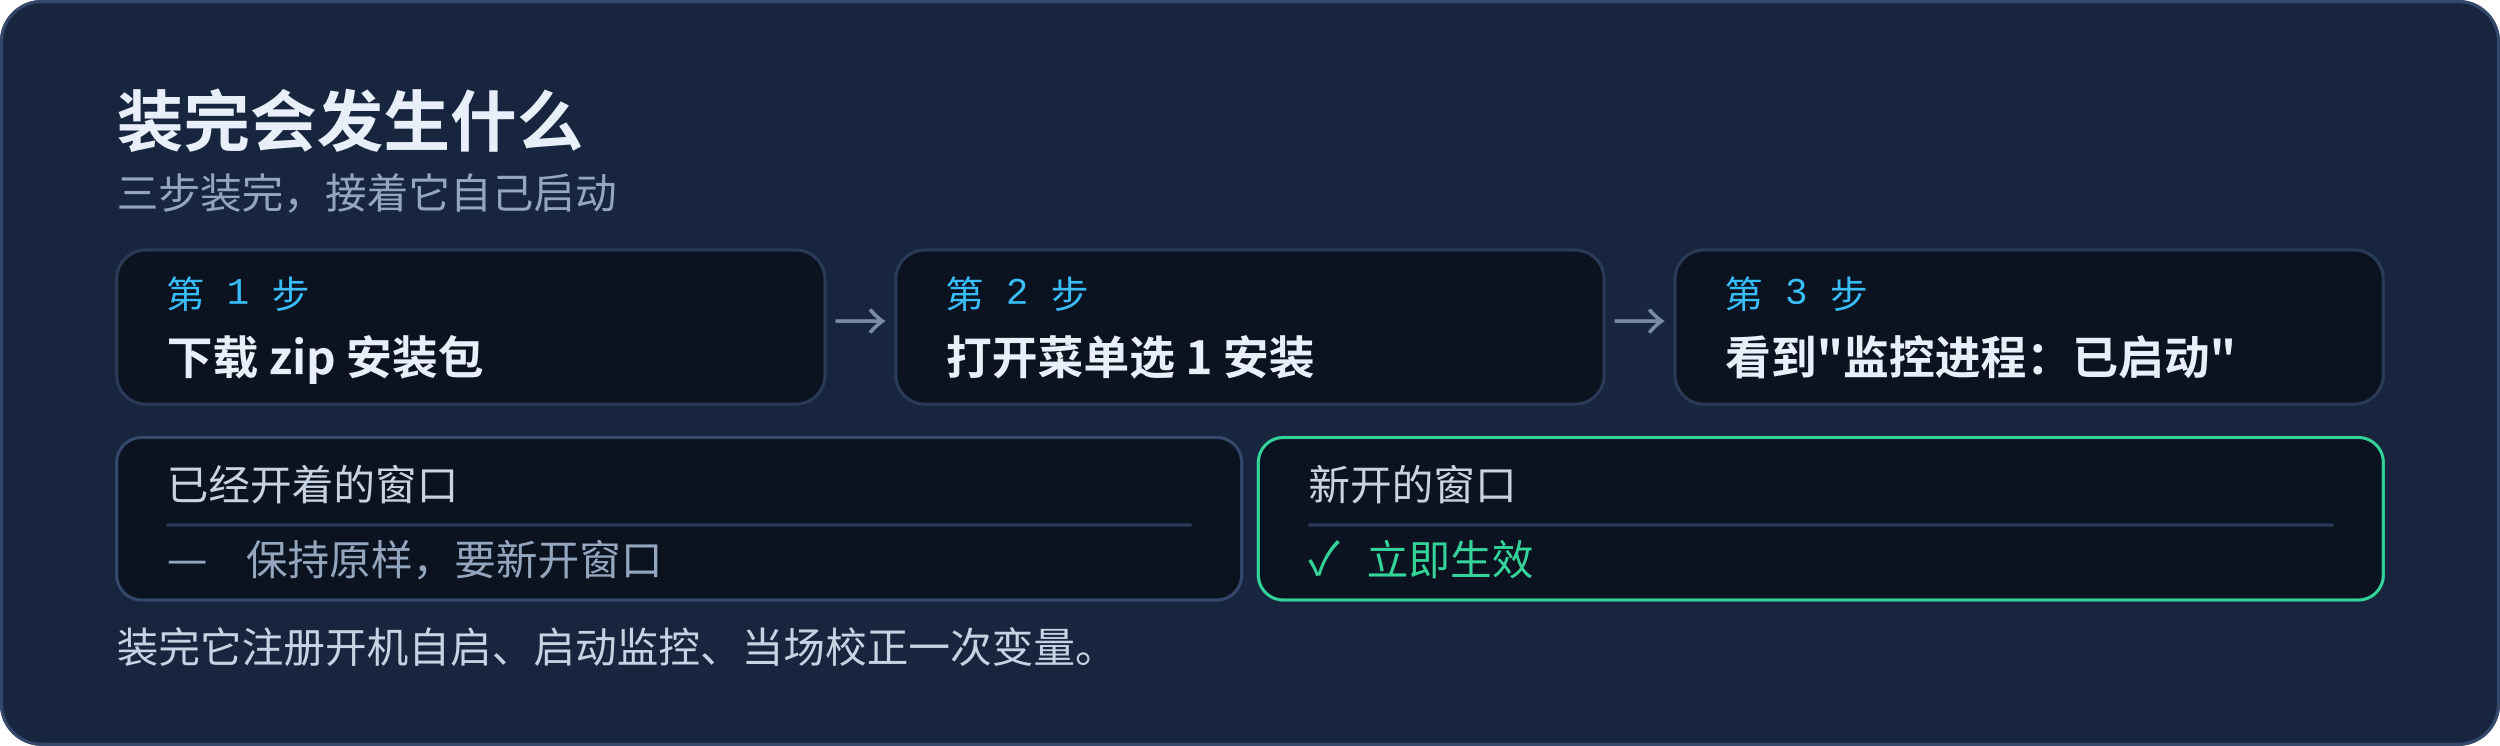
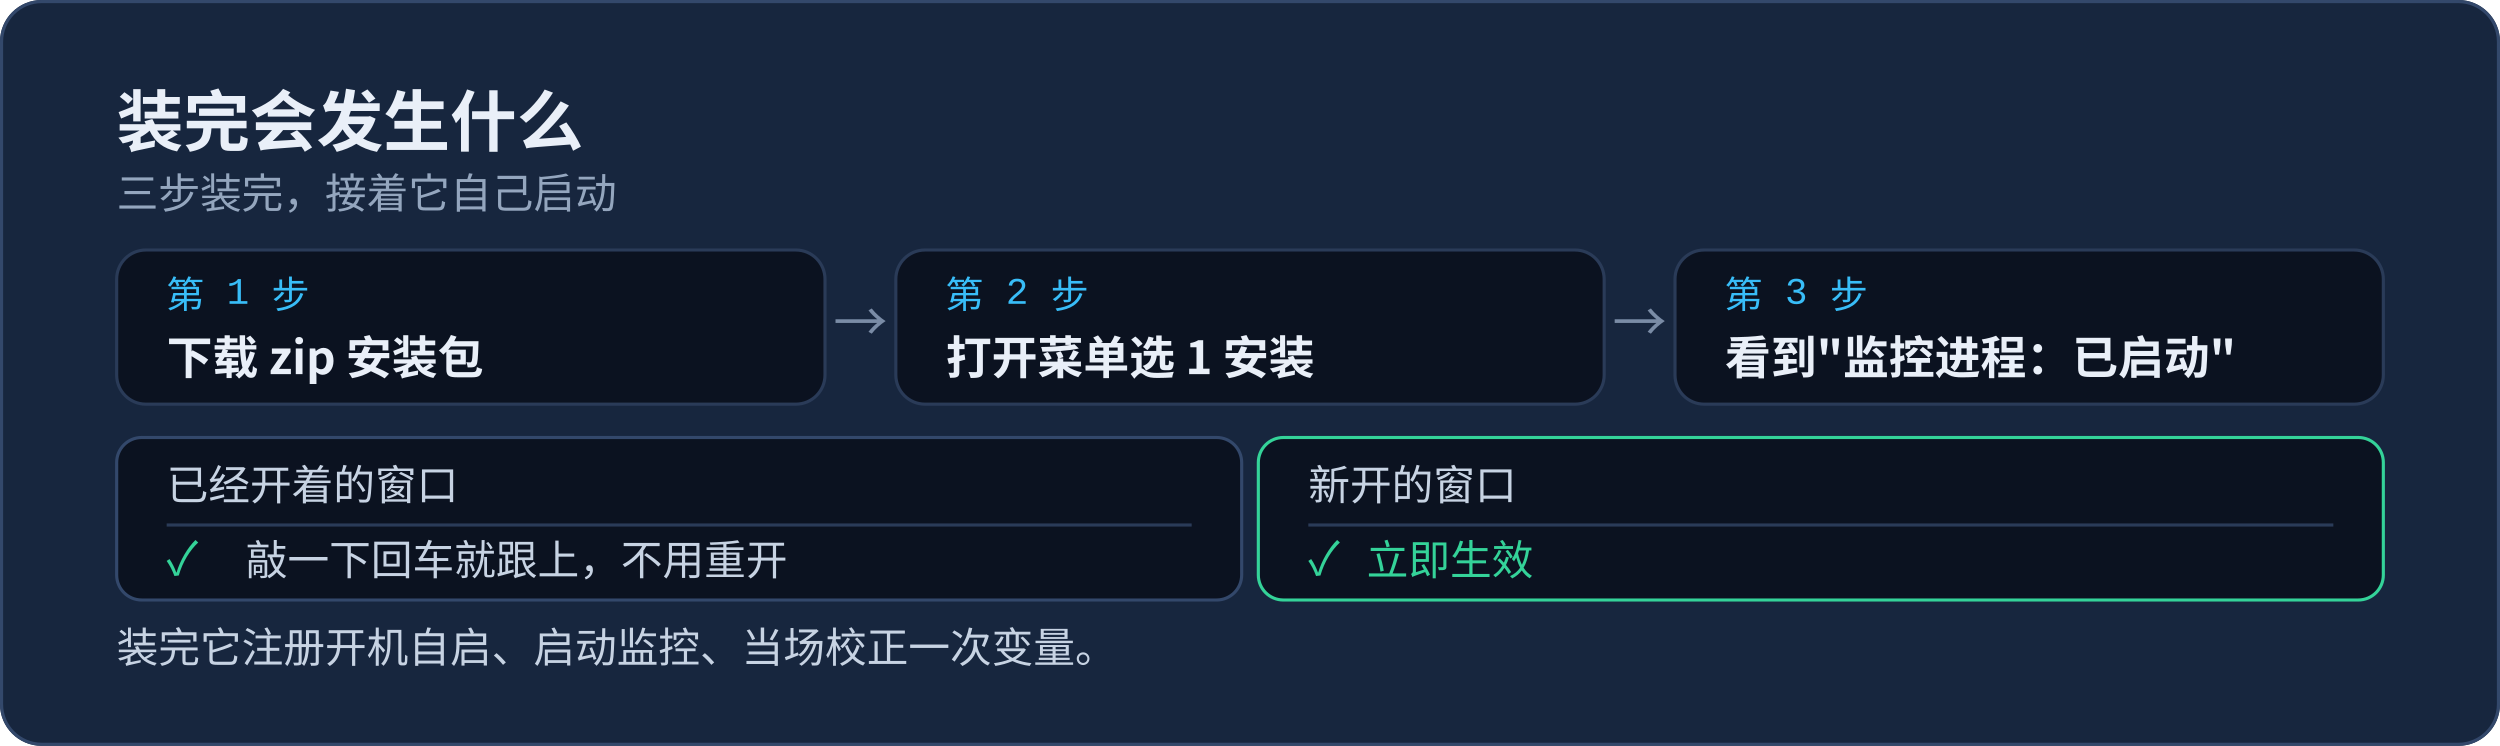
<svg xmlns="http://www.w3.org/2000/svg" width="1200" height="358" viewBox="0 0 1200 358" role="img" aria-labelledby="firstTitle firstDesc" font-family="-apple-system, BlinkMacSystemFont, 'Segoe UI', 'PingFang SC', 'Microsoft YaHei', 'Noto Sans CJK SC', sans-serif">
  <rect width="1200" height="358" rx="20" fill="#17263E" />
  <rect x="0.75" y="0.75" width="1198.5" height="356.5" rx="19.25" fill="none" stroke="#33486B" stroke-width="1.5" />
  <g id="heading">
    <text x="56" y="70" font-size="32" font-weight="700" fill="#E9EFF8">装完会发生什么</text>
    <text x="56" y="100" font-family="ui-monospace, SFMono-Regular, Menlo, Consolas, 'Liberation Mono', monospace" font-size="20" fill="#94A6BE">三步装完，接着它自己启动</text>
  </g>
  <g id="steps">
    <rect x="56" y="120" width="340" height="74" rx="14" fill="#0B1220" stroke="#2A3B58" stroke-width="1.5" />
    <text x="80" y="140" dominant-baseline="central" font-family="ui-monospace, SFMono-Regular, Menlo, Consolas, 'Liberation Mono', monospace" font-size="18" fill="#38BDF8">第 1 步</text>
    <text x="80" y="170" dominant-baseline="central" font-size="22" font-weight="700" fill="#E9EFF8">下载 zip 安装包</text>
    <rect x="430" y="120" width="340" height="74" rx="14" fill="#0B1220" stroke="#2A3B58" stroke-width="1.5" />
    <text x="454" y="140" dominant-baseline="central" font-family="ui-monospace, SFMono-Regular, Menlo, Consolas, 'Liberation Mono', monospace" font-size="18" fill="#38BDF8">第 2 步</text>
    <text x="454" y="170" dominant-baseline="central" font-size="22" font-weight="700" fill="#E9EFF8">打开菜单选 1 安装</text>
    <rect x="804" y="120" width="340" height="74" rx="14" fill="#0B1220" stroke="#2A3B58" stroke-width="1.5" />
    <text x="828" y="140" dominant-baseline="central" font-family="ui-monospace, SFMono-Regular, Menlo, Consolas, 'Liberation Mono', monospace" font-size="18" fill="#38BDF8">第 3 步</text>
    <text x="828" y="170" dominant-baseline="central" font-size="22" font-weight="700" fill="#E9EFF8">看到"监控进程：已启动"</text>
  </g>
  <g id="step-arrows" font-size="26" fill="#7A8CA6" text-anchor="middle">
    <text x="413" y="164">→</text>
    <text x="787" y="164">→</text>
  </g>
  <g id="windows">
    <rect x="56" y="210" width="540" height="78" rx="12" fill="#0B1220" stroke="#33486B" stroke-width="1.5" />
    <text x="80" y="240" font-size="20" fill="#C7D3E3">已经开着的窗口</text>
    <path d="M80 252H572" fill="none" stroke="#2A3B58" stroke-width="1.5" />
-     <text x="80" y="276" font-size="22" fill="#94A6BE">—</text>
-     <text x="118" y="276" font-size="20" fill="#94A6BE">保持原样，要新开窗口</text>
+     <text x="80" y="276" font-size="22" fill="#34D399">✓</text>
+     <text x="118" y="276" font-size="20" fill="#C7D3E3">敲一下回车就跟上，不用重开</text>
    <rect x="604" y="210" width="540" height="78" rx="12" fill="#0B1220" stroke="#34D399" stroke-width="1.5" />
    <text x="628" y="240" font-size="20" fill="#C7D3E3">新开的窗口</text>
    <path d="M628 252H1120" fill="none" stroke="#2A3B58" stroke-width="1.5" />
    <text x="628" y="276" font-size="22" fill="#34D399">✓</text>
    <text x="656" y="276" font-size="20" fill="#34D399">立即生效</text>
  </g>
  <text x="56" y="318" font-size="20" fill="#C7D3E3">装完它注册开机自启、启动监控、当场校正一次变量。</text>
</svg>
